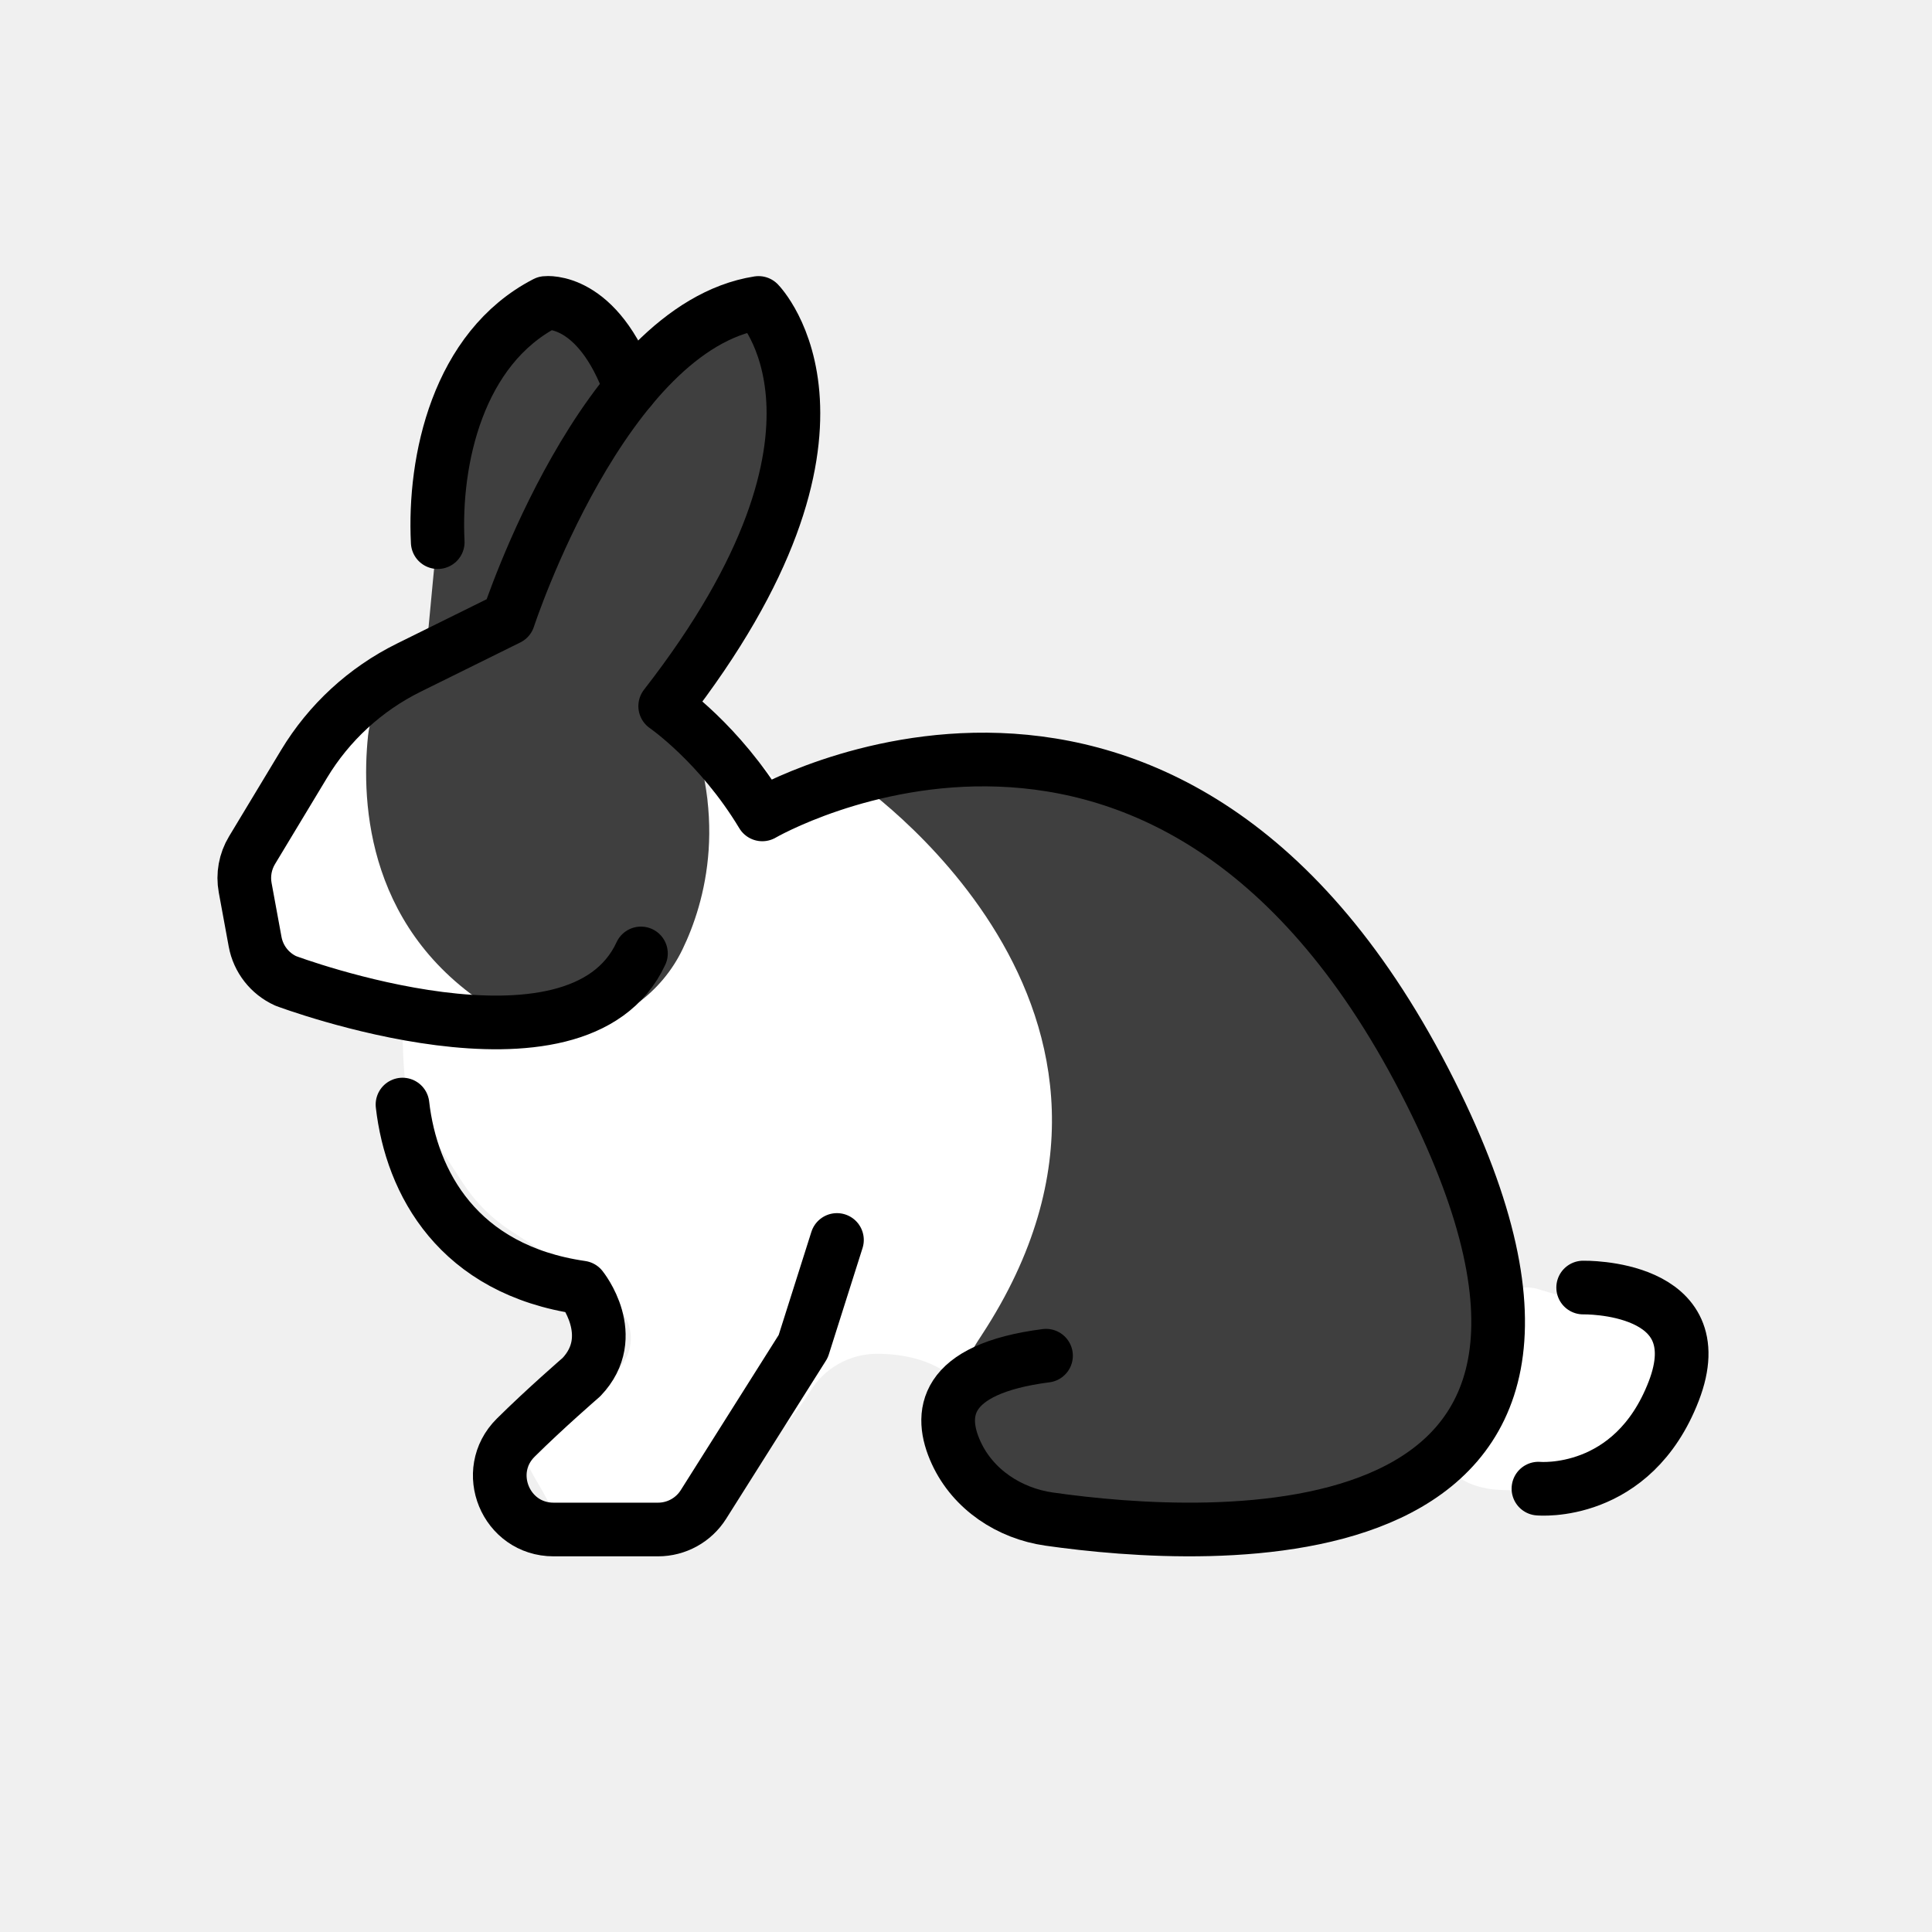
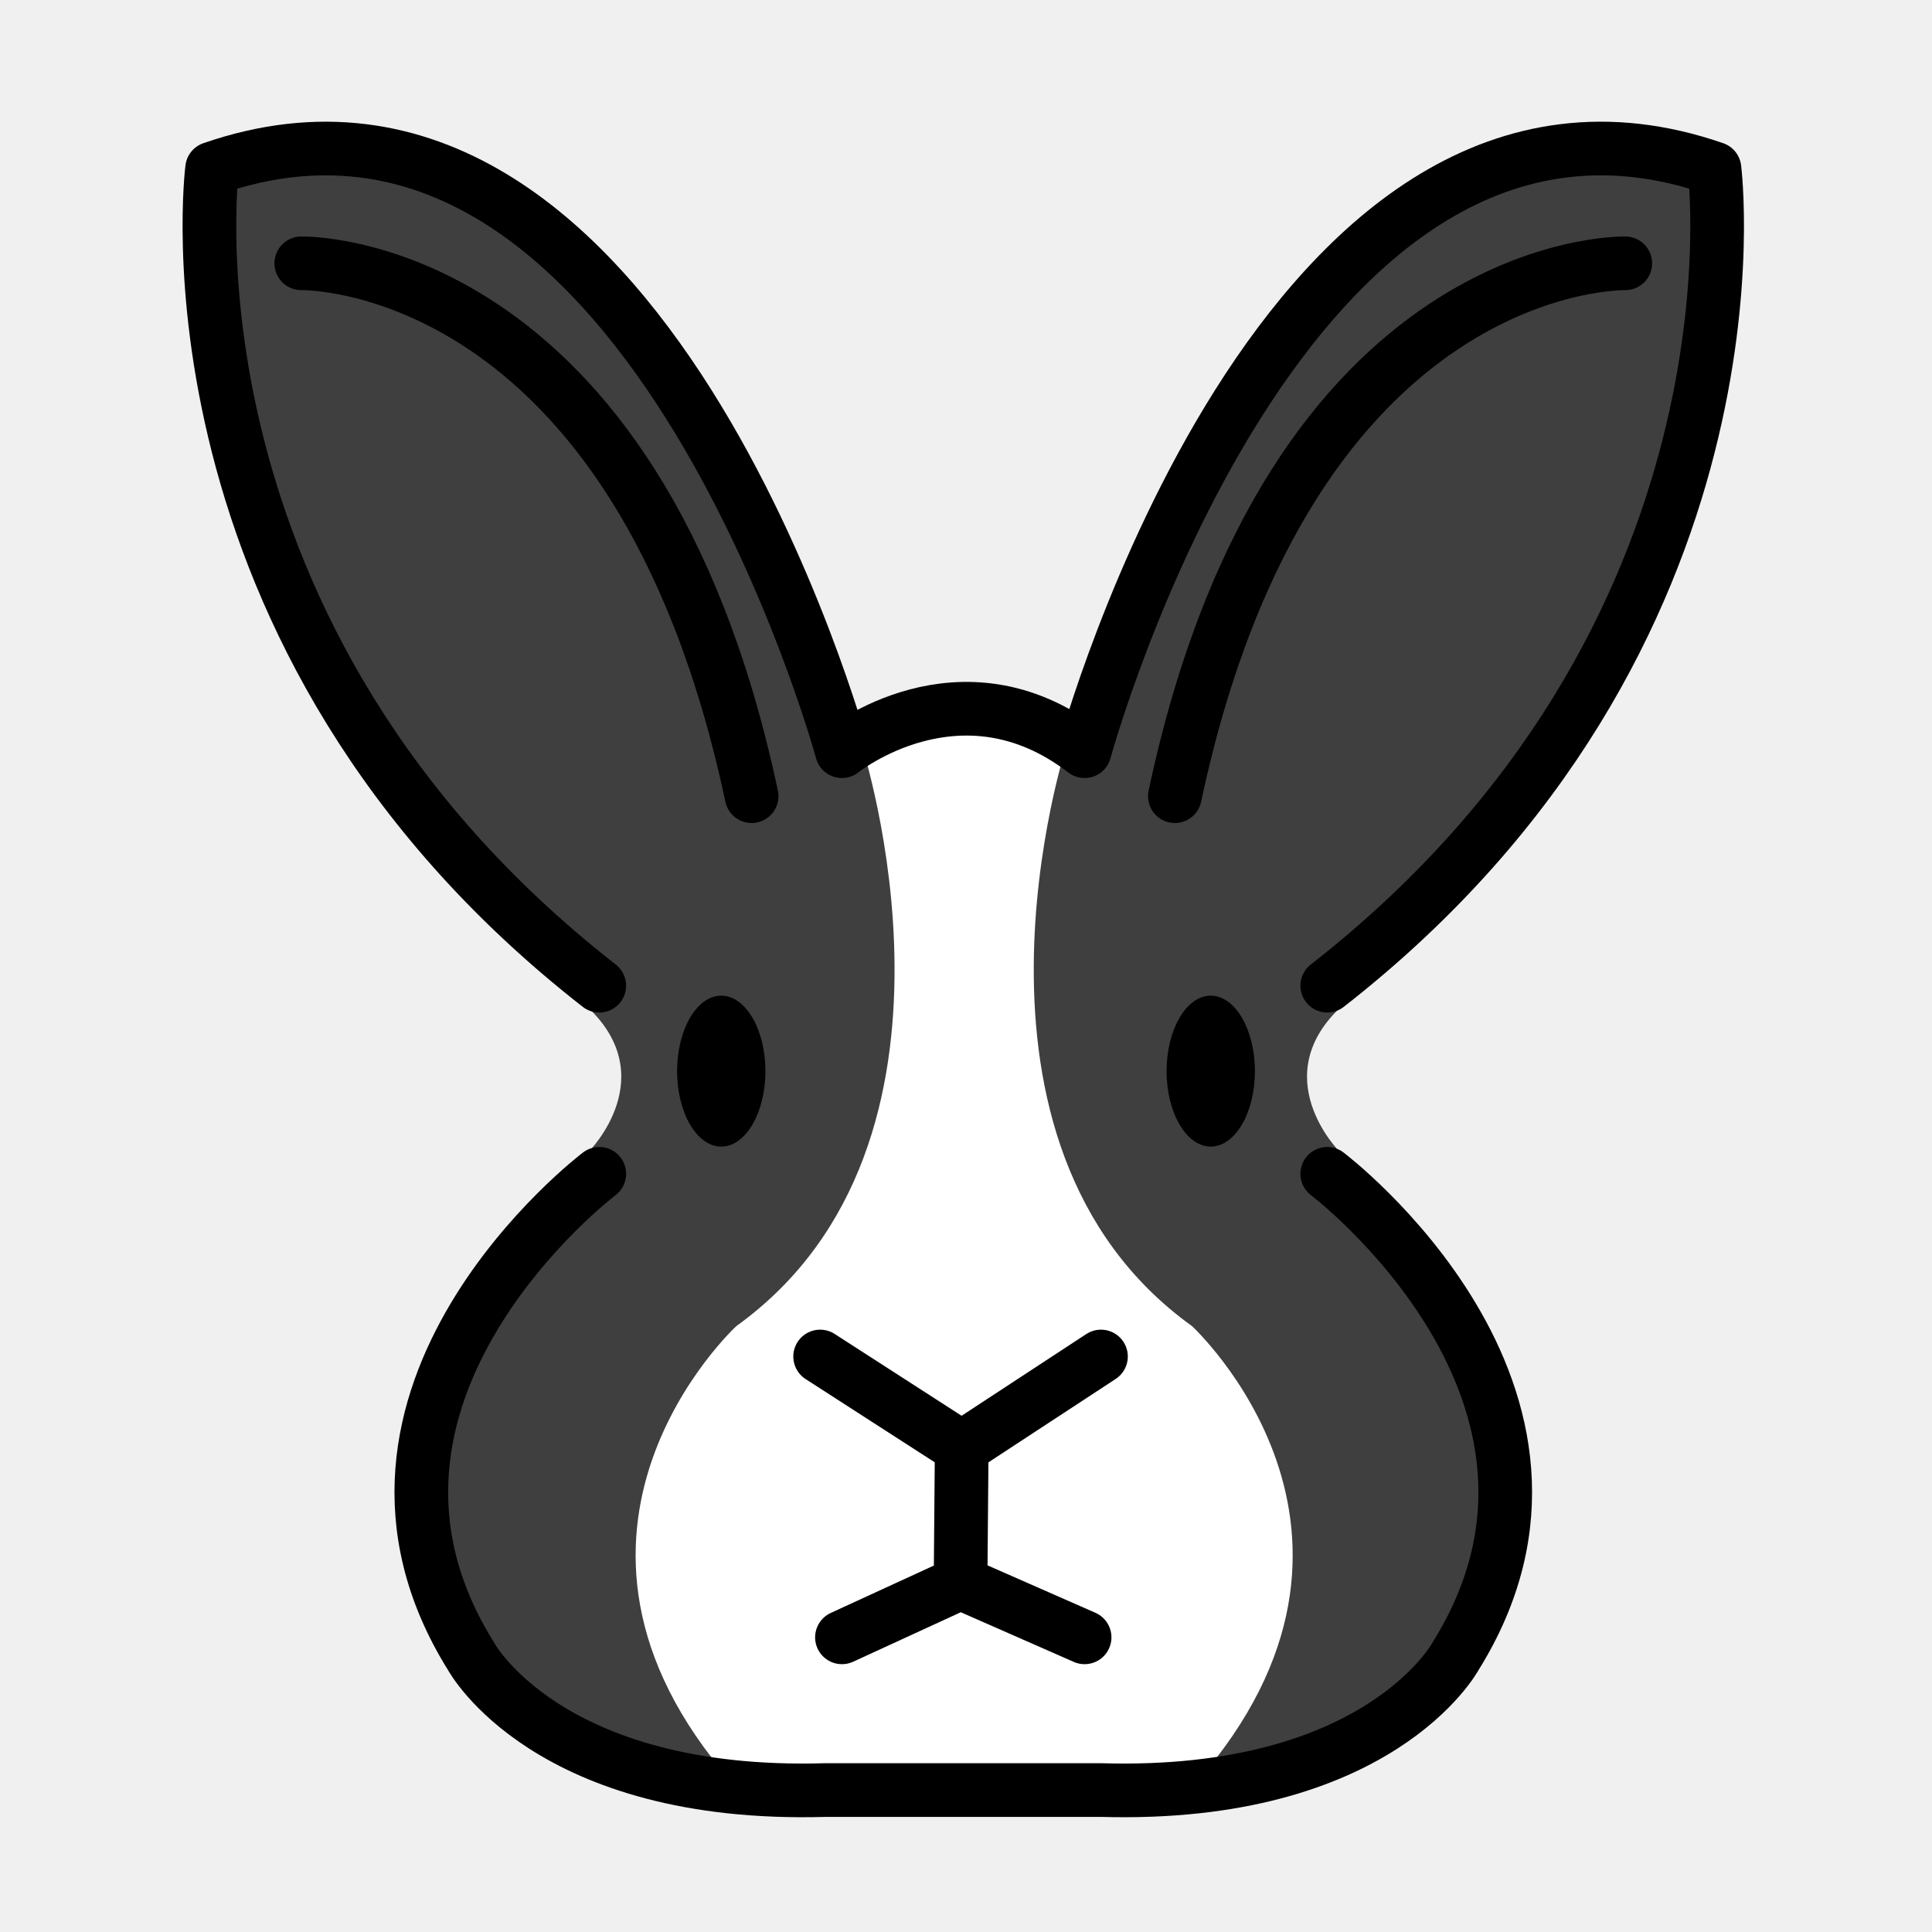
<svg xmlns="http://www.w3.org/2000/svg" viewBox="0 0 72 72" role="img" aria-label="rabbit / 兔子">
-   <path fill="#fff" d="m26.593 29.093l-.493 1.722a7.98 7.98 0 0 1-6.493 5.692l-3.235.482c-.803.12-1.39.819-1.37 1.631c.023.909.079 1.967.214 2.255c.163.346 1.283 2.068 2.046 3.23a6.1 6.1 0 0 0 1.805 1.786l2.497 1.609c.516.332.99.726 1.412 1.173l.101.107a1.59 1.59 0 0 1 .207 1.91l-.115.192a3.56 3.56 0 0 1-1.392 1.304c-.667.356-1.586 1.033-2.123 2.22c-.087.193.623 1.168.807 1.637a.42.42 0 0 0 .355.263l2.532.267a5.8 5.8 0 0 0 2.562-.308c.93-.334 1.65-1.228 1.687-1.285c.037-.055 1.724-1.725 2.596-3.13a2.92 2.92 0 0 1 2.473-1.398c1.026 0 2.29.23 3.14 1.174c.303.335.801.4 1.141.103l.054-.047a13.52 13.52 0 0 0 4.377-7.617l.966-5.006a6.22 6.22 0 0 0-.552-3.978c-.455-.902-.904-1.8-.919-1.862c-.02-.077-2-1.957-3.53-3.401a4.1 4.1 0 0 0-4.048-.926l-1.926.608a2.64 2.64 0 0 1-2.817-.822a1.134 1.134 0 0 0-1.959.415" />
-   <path fill="#fff" d="m14.431 25.566l-.38.223a4.84 4.84 0 0 0-1.629 1.567l-2.237 3.496a4.84 4.84 0 0 0-.654 3.636c.23 1.052.999 1.574 1.047 1.558c.068-.023 3.677 1.405 5.927 1.883a4.8 4.8 0 0 0 2.79-.239l.657-.261a4.84 4.84 0 0 0 2.7-6.301l-1.283-3.192a4.84 4.84 0 0 0-6.938-2.37" />
-   <path fill="#3f3f3f" d="m28.054 20.793l1.038-3.01a4.9 4.9 0 0 0 .212-2.339l-.418-2.745a1.105 1.105 0 0 0-1.526-.85l-1.601.684q-.505.216-.955.527l-.018.013c-.734.511-1.726.32-2.258-.4l-.032-.042c-.797-1.058-2.387-1.07-3.244-.06l-1.204 1.418a5.4 5.4 0 0 0-1.213 2.613l-.498 2.981c-.027.162-.409 4.247-.409 4.247c.135.886 1.04.089 1.5.008l-2.121 1.185a3.12 3.12 0 0 0-1.591 2.393c-.266 2.548-.03 7.419 4.87 10.32c.392.231.845.356 1.298.395c1.547.133 2.403.313 3.862-.736a5.35 5.35 0 0 0 1.691-2.02c.824-1.706 1.817-5.068-.146-9.255c-.028-.224-.058-.388-.058-.388l1.693-2.62c.468-.725.846-1.504 1.127-2.32Zm3.704 8.217s12.8 8.562 4.834 20.734c-.448.684-.32.511-.592 1.282l-.49.77c-.278.787.003 1.193.49 1.76l.697 1.378c.175.205.893.58 1.152.656l3.933.765a6.3 6.3 0 0 0 2.28.229l5.064-.42a4 4 0 0 0 2.03-.755l3.235-1.697a2.83 2.83 0 0 0 1.147-1.976l.202-1.826a6 6 0 0 0-.048-1.65l-.628-3.7a7.4 7.4 0 0 0-.909-2.502l-2.013-3.447a13 13 0 0 0-1.347-1.9l-2.964-3.485a8.3 8.3 0 0 0-2.034-1.73l-2.236-1.35a6 6 0 0 0-2.91-.858z" />
-   <path fill="#fff" d="M56.14 48.221a1.38 1.38 0 0 1 1.192-.176l.838.248c.532.321 1.403.252 1.742.422l1.236.507c.587.293 1.07.62 1.095 1.276c.036.988-.614 1.725-.568 1.784c.073.094-1.58 1.707-1.673 1.763c-.074.044-.951.774-1.551 1.013c-.178.07-.825.352-1.118.419c-.346.079-1.441.08-1.857.006c-1.405-.248-1.988-1.058-.782-2.14c.352-.314.566-.756.594-1.228l.102-2.54c.033-.556.32-1.047.75-1.354" />
-   <g fill="none" stroke="#000" stroke-linecap="round" stroke-linejoin="round" stroke-width="2">
-     <path d="M23.886 35.532c-2.365 5.113-13.238 1.023-13.238 1.023a2 2 0 0 1-1.141-1.46l-.37-2.013a2 2 0 0 1 .254-1.394l1.94-3.217a9.44 9.44 0 0 1 3.9-3.588l3.716-1.837s3.548-10.851 9.321-11.756c0 0 4.591 4.661-3.478 15.026c0 0 2.025 1.387 3.618 4.034c0 0 15.255-8.88 24.902 10.365C62.256 58.56 44.975 57.45 39.1 56.612c-1.49-.212-2.836-1.102-3.465-2.469c-.657-1.426-.517-3.123 3.347-3.62" />
-     <path d="M15 41.164c.333 2.917 2.075 6.155 6.667 6.82c0 0 1.46 1.808 0 3.338c0 0-1.351 1.168-2.448 2.256C17.952 54.837 18.844 57 20.63 57h3.893a2 2 0 0 0 1.692-.932l3.719-5.893l1.257-3.965M59 47.983s4.905-.104 3.375 3.861s-5.042 3.633-5.042 3.633m-41.02-35.273c-.155-3.054.75-7.227 4.025-8.914c0 0 1.938-.233 3.16 3.188" />
-   </g>
+   <path fill="#fff" d="M30.921 28.002s3.8-4.523 10.109.405l-.61 11.51l3.918 6.085s4.583 5.503 4.833 6.252s1.75 7.915 1.583 8.248c-.166.333-4.515 5.41-4.515 5.41H26.054l-3.3-4.893l.584-11.1l5.583-5.167l2.833-7z" />
+   <path fill="#3f3f3f" d="M39.754 27.752s-4.833 14.833 4.667 21.667c0 0 8.333 7.667.167 17L50.12 65l3.227-2.562a3.9 3.9 0 0 0 1.263-1.783l1.21-3.503a4.8 4.8 0 0 0 .264-1.68c-.024-1.166-.107-3.166-.387-3.977c-1.651-4.77-5.777-8.576-5.777-8.576s-2.833-2.833.167-5.5l5.432-6.76q.595-.74 1.092-1.55l4.31-7.024l2.044-7.244l.21-8.048l-3.088-1.041l-5.667 1l-5.833 5l-4 6.167l-2.667 6.333zm-7.646 0s4.834 14.833-4.666 21.667c0 0-8.334 7.667-.167 17l-4.83-1.438a5.1 5.1 0 0 1-1.783-.948l-2.042-1.675a3.2 3.2 0 0 1-.9-1.181l-1.494-3.366a4.25 4.25 0 0 1-.34-2.184c.135-1.255.364-3.197.557-4.024c.551-2.352 5.498-8.684 5.498-8.684s2.834-2.833-.166-5.5l-6.1-7.064l-4.734-8.27L8.845 14.9l-.928-8.183l3.858-.965l5.646 1.07l5.854 4.93l4 6.167l2.666 6.333z" />
+   <path fill="none" stroke="#000" stroke-linecap="round" stroke-linejoin="round" stroke-width="2" d="M60.57 9.813s-12.5-.305-16.786 19.858M41.03 50.553l-5.19 3.401l-5.276-3.401m.813 10.466l4.42-2.032l4.623 2.032m-4.58-7.065l-.043 5.033" />
+   <ellipse cx="45.121" cy="39.918" rx="1.646" ry="2.812" />
+   <path fill="none" stroke="#000" stroke-linecap="round" stroke-linejoin="round" stroke-width="2" d="M22.333 36.734C5.67 23.727 7.904 6.282 7.904 6.282C23.96.726 31.377 27.995 31.377 27.995s4.413-3.56 9.043 0c0 0 7.418-27.27 23.473-21.713c0 0 2.235 17.446-14.43 30.452" />
+   <path fill="none" stroke="#000" stroke-linecap="round" stroke-linejoin="round" stroke-width="2" d="M11.228 9.813s12.498-.305 16.783 19.858m-5.678 14.074s-10.872 8.23-4.776 17.985c0 0 2.846 5.284 13.21 4.98H41.03c10.364.304 13.21-4.98 13.21-4.98c6.096-9.754-4.777-17.985-4.777-17.985" />
+   <ellipse cx="26.879" cy="39.918" rx="1.646" ry="2.812" />
</svg>
